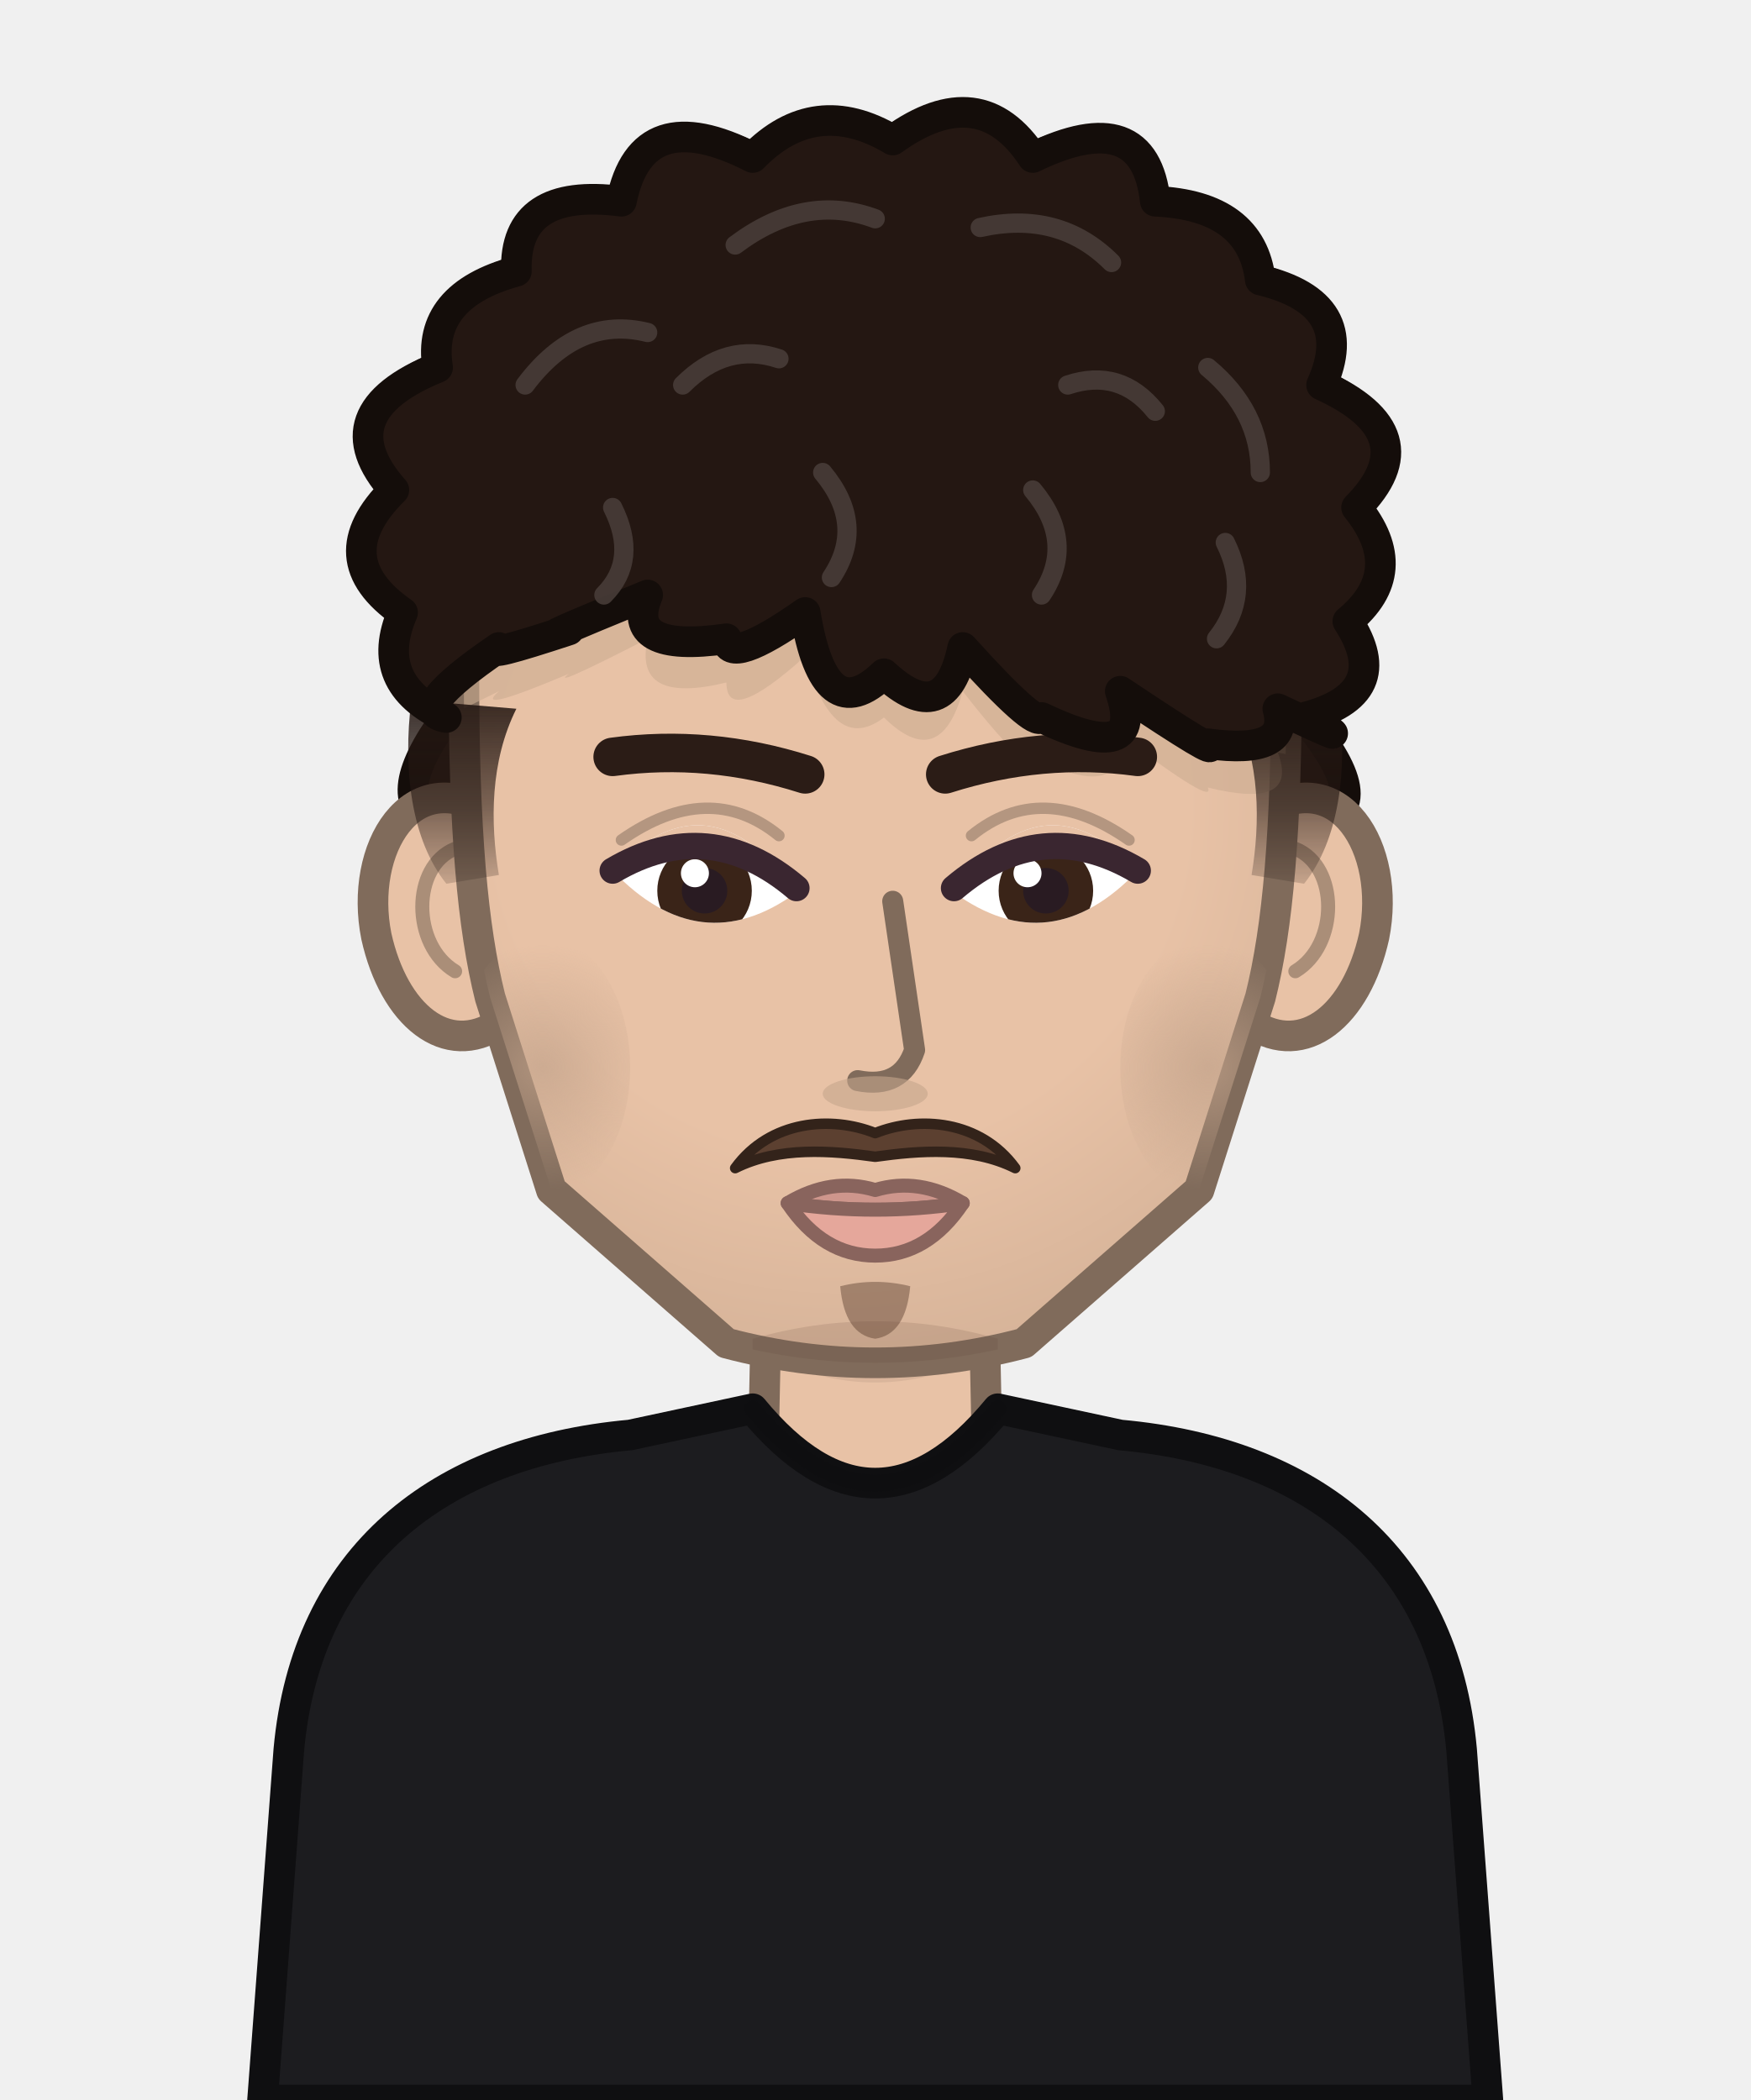
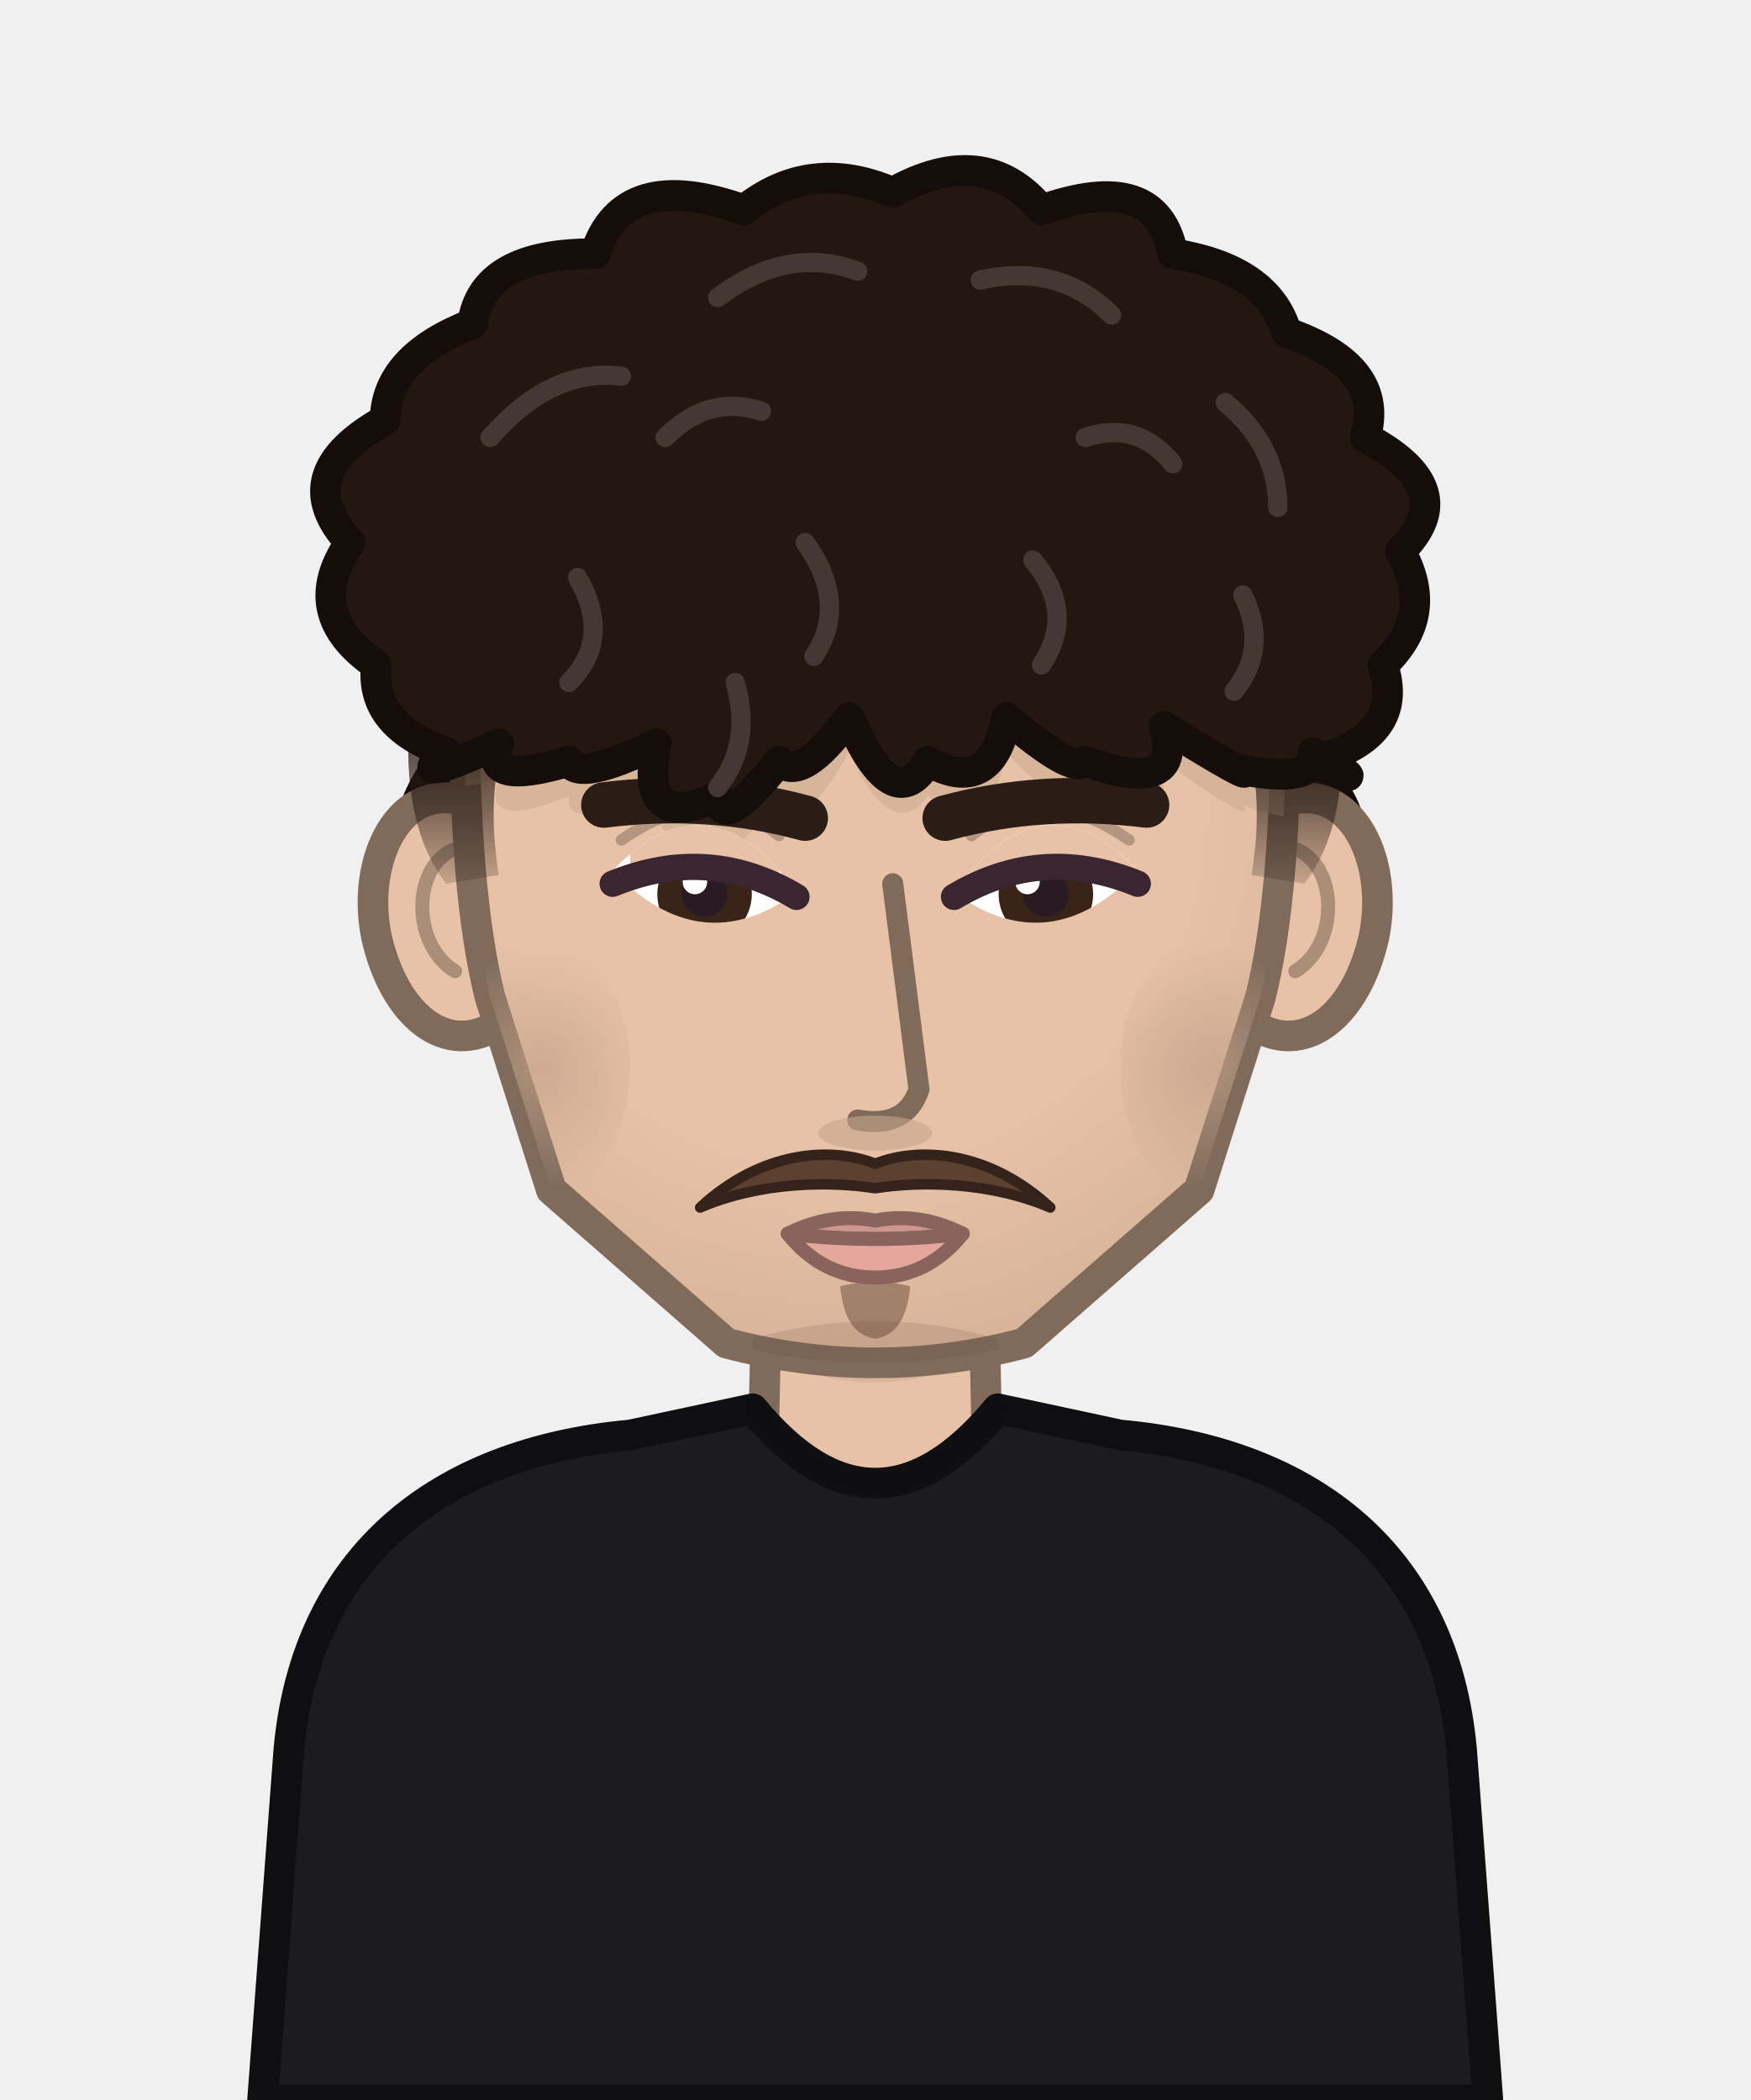
<svg xmlns="http://www.w3.org/2000/svg" viewBox="0 0 200 240" width="200" height="240">
  <defs>
    <linearGradient id="halsSchatten" gradientUnits="userSpaceOnUse" x1="0" y1="140" x2="0" y2="166">
      <stop offset="0" stop-color="#B59781" stop-opacity="0.9" />
      <stop offset="1" stop-color="#B59781" stop-opacity="0" />
    </linearGradient>
    <clipPath id="halsClip">
      <path d="M88,128 L87,176 L113,176 L112,128 Z" />
    </clipPath>
    <radialGradient id="hautB" gradientUnits="userSpaceOnUse" cx="96" cy="92" r="72">
      <stop offset="0.55" stop-color="#E8C2A6" stop-opacity="1" />
      <stop offset="1" stop-color="#D1AF95" stop-opacity="1" />
    </radialGradient>
    <clipPath id="gesichtClip">
      <path d="M100,26 C127,26 147,44 147,77 C147,95 146,106 144,114 L137,136 L117,153.5 Q100,158 83,153.5 L63,136 L56,114 C54,106 53,95 53,77 C53,44 73,26 100,26 Z" />
    </clipPath>
    <radialGradient id="wlB" gradientUnits="userSpaceOnUse" cx="62" cy="122" r="14">
      <stop offset="0" stop-color="#C3A38B" stop-opacity="0.7" />
      <stop offset="1" stop-color="#C3A38B" stop-opacity="0" />
    </radialGradient>
    <radialGradient id="wrB" gradientUnits="userSpaceOnUse" cx="138" cy="122" r="14">
      <stop offset="0" stop-color="#C3A38B" stop-opacity="0.7" />
      <stop offset="1" stop-color="#C3A38B" stop-opacity="0" />
    </radialGradient>
    <linearGradient id="taperB" gradientUnits="userSpaceOnUse" x1="0" y1="78" x2="0" y2="104">
      <stop offset="0" stop-color="#241712" stop-opacity="0.95" />
      <stop offset="0.55" stop-color="#241712" stop-opacity="0.55" />
      <stop offset="1" stop-color="#241712" stop-opacity="0.05" />
    </linearGradient>
    <clipPath id="augeB-1">
      <path d="M91,102 Q81,88 70,99.5 Q80,110 91,102 Z" />
    </clipPath>
    <clipPath id="augeBs-1">
      <path d="M91,102 Q81,88 70,99.5 Q80,110 91,102 Z" />
    </clipPath>
    <clipPath id="augeB1">
      <path d="M109,102 Q119,88 130,99.5 Q120,110 109,102 Z" />
    </clipPath>
    <clipPath id="augeBs1">
      <path d="M109,102 Q119,88 130,99.5 Q120,110 109,102 Z" />
    </clipPath>
  </defs>
  <g id="hair-back">
-     <path d="M51,82 Q43.2,77.7 46,70 Q37.9,63.4 45,56 Q38.1,47 50,42 Q49.5,33.9 59,31 Q59.5,21.8 71,23 Q73.9,12.1 86,18 Q93.2,11.5 102,16 Q111.7,9.6 118,18 Q130.1,12.4 132,23 Q142.3,23.9 144,32 Q154.4,34.8 151,44 Q162.5,49.4 155,58 Q160.1,65 154,71 Q158.7,78.8 149,82 Q157.9,92.7 150,94 Q100,99.6 50,94 Q43.9,91.7 51,82 Z" fill="#241712" stroke="#140D0A" stroke-width="3.5" stroke-linecap="round" stroke-linejoin="round" />
+     <path d="M51,86 Q42.9,82.5 43,76 Q35.1,69.8 40,62 Q33.7,54 44,48 Q44.9,40.9 54,37 Q55.9,29.2 68,29 Q71.9,19.5 85,24 Q92.8,18.7 102,22 Q112.2,16.8 119,24 Q131.5,19.8 134,29 Q144.1,31 147,38 Q157.5,41.9 156,50 Q166.4,55.7 160,63 Q163.4,70.1 158,76 Q160,83.7 150,87 Q157.7,96.3 151,97 Q100,101.4 49,97 Q44.5,94.8 51,86 Z" fill="#241712" stroke="#140D0A" stroke-width="3.5" stroke-linecap="round" stroke-linejoin="round" />
  </g>
  <g id="neck">
    <path d="M88,128 L87,176 L113,176 L112,128 Z" fill="#E8C2A6" stroke="#806B5B" stroke-width="3.5" stroke-linecap="round" stroke-linejoin="round" />
    <g clip-path="url(#halsClip)">
      <path d="M80,128 L120,128 L120,150 Q100,166 80,150 Z" fill="url(#halsSchatten)" />
    </g>
  </g>
  <g id="torso-hint">
    <path d="M30,240 L33,200 C35,178 50,166 72,164 L86,161 Q100,178 114,161 L128,164 C150,166 165,178 167,200 L170,240 Z" fill="#1C1C1F" stroke="#0F0F11" stroke-width="3.5" stroke-linecap="round" stroke-linejoin="round" />
    <path d="M86,161 Q100,178 114,161" fill="none" stroke="#0F0F11" stroke-width="2" stroke-linecap="round" stroke-linejoin="round" stroke-opacity="0.5" />
  </g>
  <g id="ears">
    <path d="M56,93 C47,87 41,97 43,107 C45,116 51,121 57,117 Z" fill="#E8C2A6" stroke="#806B5B" stroke-width="3.5" stroke-linecap="round" stroke-linejoin="round" />
    <path d="M144,93 C153,87 159,97 157,107 C155,116 149,121 143,117 Z" fill="#E8C2A6" stroke="#806B5B" stroke-width="3.5" stroke-linecap="round" stroke-linejoin="round" />
    <path d="M52,97 C47,99 47,108 52,111" fill="none" stroke="#806B5B" stroke-width="1.6" stroke-linecap="round" stroke-linejoin="round" stroke-opacity="0.6" />
    <path d="M148,97 C153,99 153,108 148,111" fill="none" stroke="#806B5B" stroke-width="1.6" stroke-linecap="round" stroke-linejoin="round" stroke-opacity="0.6" />
  </g>
  <g id="face-shape">
    <path d="M100,26 C127,26 147,44 147,77 C147,95 146,106 144,114 L137,136 L117,153.5 Q100,158 83,153.5 L63,136 L56,114 C54,106 53,95 53,77 C53,44 73,26 100,26 Z" fill="url(#hautB)" stroke="#806B5B" stroke-width="3.5" stroke-linejoin="round" />
  </g>
  <g id="shading">
    <g clip-path="url(#gesichtClip)">
-       <path d="M51,82 Q40.9,78.6 46,70 Q37.5,63.7 45,56 Q39.6,47.6 50,42 Q47.3,33.1 59,31 Q59,21.7 71,23 Q74.5,13.6 86,18 Q92.8,9.1 102,16 Q111.9,9.2 118,18 Q129.4,13.8 132,23 Q144.2,22.5 144,32 Q154.9,34.9 151,44 Q160.9,50 155,58 Q162.4,65.4 154,71 Q159,79.2 149,82 Q154.5,87.8 146,86 Q148.5,92.6 138,90 Q139,92.3 128,84 Q128.7,91.6 119,87 Q118.5,89.9 110,79 Q107.4,88.3 101,82 Q95.2,86.4 92,75 Q83,83.1 83,78 Q72.3,80.6 74,73 Q62.5,78.9 65,77 Q53.9,81.7 57,79 Q46.8,84 51,82 Z" fill="#CCAB92" fill-opacity="0.6" />
+       <path d="M51,86 Q39.7,84.2 43,76 Q33.6,70.5 40,62 Q34,54.6 44,48 Q41.3,40.2 54,37 Q54.3,28.7 68,29 Q71.7,20.1 85,24 Q92,15.1 102,22 Q112.8,15.3 119,24 Q131.7,20.4 134,29 Q147.3,29.4 147,38 Q159.2,41.9 156,50 Q166,56.3 160,63 Q166.9,71 158,76 Q161.3,84.7 150,87 Q156.8,92.7 150,90 Q152.5,95.7 142,92 Q143.6,94.6 133,87 Q133.9,94.9 124,91 Q123.8,95.2 115,86 Q113.1,96.1 106,91 Q101.9,96.5 97,86 Q91.2,96.3 89,91 Q82.4,100.4 82,95 Q74.2,98.8 75,89 Q64.5,95.8 65,91 Q54.8,95.1 57,89 Q47.3,91.8 51,86 Z" fill="#CCAB92" fill-opacity="0.6" />
    </g>
    <g clip-path="url(#gesichtClip)">
      <ellipse cx="62" cy="122" rx="10" ry="15" fill="url(#wlB)" />
      <ellipse cx="138" cy="122" rx="10" ry="15" fill="url(#wrB)" />
    </g>
  </g>
  <g id="jaw">

</g>
  <g id="taper">
    <path d="M47,80 C46,88 47,96 51,101 L57,100 C56,94 56,87 59,81 Z" fill="url(#taperB)" />
    <path d="M153,80 C154,88 153,96 149,101 L143,100 C144,94 144,87 141,81 Z" fill="url(#taperB)" />
  </g>
  <g id="goatee">
    <g clip-path="url(#gesichtClip)">
      <path d="M96,147 Q100,146 104,147 Q103.5,152.5 100,153 Q96.5,152.5 96,147 Z" fill="#5C4030" fill-opacity="0.45" />
      <path d="M86,153 Q100,149 114,153 L114,162 L86,162 Z" fill="#5C4030" fill-opacity="0.14" />
    </g>
  </g>
  <g id="eyes">
    <path d="M91,102 Q81,88 70,99.5 Q80,110 91,102 Z" fill="#FFFFFF" />
    <g clip-path="url(#augeB-1)">
-       <circle cx="80.5" cy="101.8" r="5.4" fill="#3A2418" />
-       <circle cx="80.5" cy="101.8" r="2.6" fill="#291B22" />
-       <circle cx="79.4" cy="99.8" r="1.6" fill="#FFFFFF" />
-       <path d="M89,92 L72,92 L72,99.5 Q81,93 89,101.5 Z" fill="#E8C2A6" />
+       <circle cx="80.5" cy="102.2" r="5.4" fill="#3A2418" />
+       <circle cx="80.5" cy="102.2" r="2.6" fill="#291B22" />
+       <circle cx="79.4" cy="100.8" r="1.4" fill="#FFFFFF" />
+       <path d="M89,92 L72,92 L72,101 Q81,96.5 89,102.5 Z" fill="#E8C2A6" />
    </g>
-     <path d="M91,101.5 Q81,93 70,99.5" fill="none" stroke="#3A2630" stroke-width="3" stroke-linecap="round" stroke-linejoin="round" />
+     <path d="M91,102.5 Q81,96.5 70,101" fill="none" stroke="#3A2630" stroke-width="3" stroke-linecap="round" stroke-linejoin="round" />
    <path d="M89,95.5 Q81,89 71,96" fill="none" stroke="#806B5B" stroke-width="1.3" stroke-linecap="round" stroke-linejoin="round" stroke-opacity="0.5" />
    <path d="M109,102 Q119,88 130,99.5 Q120,110 109,102 Z" fill="#FFFFFF" />
    <g clip-path="url(#augeB1)">
-       <circle cx="119.5" cy="101.8" r="5.4" fill="#3A2418" />
-       <circle cx="119.5" cy="101.8" r="2.6" fill="#291B22" />
-       <circle cx="117.4" cy="99.8" r="1.6" fill="#FFFFFF" />
-       <path d="M107,92 L132,92 L132,99.5 Q119,93 107,101.5 Z" fill="#E8C2A6" />
+       <circle cx="119.5" cy="102.2" r="5.4" fill="#3A2418" />
+       <circle cx="119.5" cy="102.2" r="2.6" fill="#291B22" />
+       <circle cx="117.4" cy="100.8" r="1.4" fill="#FFFFFF" />
+       <path d="M107,92 L132,92 L132,101 Q119,96.5 107,102.5 Z" fill="#E8C2A6" />
    </g>
-     <path d="M109,101.5 Q119,93 130,99.5" fill="none" stroke="#3A2630" stroke-width="3" stroke-linecap="round" stroke-linejoin="round" />
+     <path d="M109,102.5 Q119,96.5 130,101" fill="none" stroke="#3A2630" stroke-width="3" stroke-linecap="round" stroke-linejoin="round" />
    <path d="M111,95.5 Q119,89 129,96" fill="none" stroke="#806B5B" stroke-width="1.3" stroke-linecap="round" stroke-linejoin="round" stroke-opacity="0.5" />
  </g>
  <g id="eyes-smile" display="none">
    <g clip-path="url(#augeBs-1)">
      <path d="M69,107 Q81,100 93,106 L93,115 L69,115 Z" fill="#E8C2A6" />
    </g>
    <path d="M72,106 Q81,101 90,105.5" fill="none" stroke="#806B5B" stroke-width="1.4" stroke-linecap="round" stroke-linejoin="round" stroke-opacity="0.55" />
    <g clip-path="url(#augeBs1)">
      <path d="M107,107 Q119,100 131,106 L131,115 L107,115 Z" fill="#E8C2A6" />
    </g>
    <path d="M110,106 Q119,101 128,105.5" fill="none" stroke="#806B5B" stroke-width="1.4" stroke-linecap="round" stroke-linejoin="round" stroke-opacity="0.55" />
  </g>
  <g id="brows">
-     <path d="M92,88.5 Q81,85 70,86.5" fill="none" stroke="#2B1C16" stroke-width="4.4" stroke-linecap="round" stroke-linejoin="round" />
-     <path d="M108,88.5 Q119,85 130,86.5" fill="none" stroke="#2B1C16" stroke-width="4.4" stroke-linecap="round" stroke-linejoin="round" />
+     <path d="M92,93.5 Q81,90.5 69,92" fill="none" stroke="#2B1C16" stroke-width="5.2" stroke-linecap="round" stroke-linejoin="round" />
+     <path d="M108,93.5 Q119,90.5 131,92" fill="none" stroke="#2B1C16" stroke-width="5.2" stroke-linecap="round" stroke-linejoin="round" />
  </g>
  <g id="nose">
-     <path d="M102,103 L104.5,120 Q103,124.5 98,123.5" fill="none" stroke="#806B5B" stroke-width="2.4" stroke-linecap="round" stroke-linejoin="round" />
-     <ellipse cx="100" cy="125" rx="6" ry="2" fill="#C5A58D" fill-opacity="0.6" />
+     <path d="M102,101 L105,124.5 Q103.5,129 98,128" fill="none" stroke="#806B5B" stroke-width="2.4" stroke-linecap="round" stroke-linejoin="round" />
+     <ellipse cx="100" cy="129.5" rx="6.5" ry="2" fill="#C5A58D" fill-opacity="0.6" />
  </g>
  <g id="mustache">
-     <path d="M100,129.5 C95,127.5 88,128 84,133.5 C89,131 95,131.5 100,132.2 C105,131.5 111,131 116,133.5 C112,128 105,127.5 100,129.5 Z" fill="#5C4030" stroke="#33231A" stroke-width="1.2" stroke-linecap="round" stroke-linejoin="round" />
+     <path d="M100,133 C95,131 87,131.5 80,138 C87,135 95,135 100,135.8 C105,135 113,135 120,138 C113,131.5 105,131 100,133 Z" fill="#5C4030" stroke="#33231A" stroke-width="1.2" stroke-linecap="round" stroke-linejoin="round" />
  </g>
  <g id="mouth-neutral">
-     <path d="M90,137.5 Q95,134.5 100,136 Q105,134.5 110,137.5 Q100,139 90,137.5 Z" fill="#CE968C" stroke="#89645D" stroke-width="1.6" stroke-linecap="round" stroke-linejoin="round" />
-     <path d="M90,137.5 Q100,139 110,137.5 Q106,143.5 100,143.5 Q94,143.5 90,137.5 Z" fill="#E5A79B" stroke="#89645D" stroke-width="1.6" stroke-linecap="round" stroke-linejoin="round" />
+     <path d="M90,141 Q95,138.5 100,139.5 Q105,138.5 110,141 Q100,142.2 90,141 Z" fill="#CE968C" stroke="#89645D" stroke-width="1.6" stroke-linecap="round" stroke-linejoin="round" />
+     <path d="M90,141 Q100,142.2 110,141 Q106,146 100,146 Q94,146 90,141 Z" fill="#E5A79B" stroke="#89645D" stroke-width="1.6" stroke-linecap="round" stroke-linejoin="round" />
  </g>
  <g id="mouth-smile" display="none">
-     <path d="M88,135.5 Q100,139 112,135.5 Q109,146 100,146 Q91,146 88,135.5 Z" fill="#6B2335" stroke="#72544E" stroke-width="1.6" stroke-linecap="round" stroke-linejoin="round" />
-     <path d="M90,136.5 Q100,139.5 110,136.5 L109,139 Q100,141.5 91,139 Z" fill="#FFFFFF" />
-     <path d="M94,144 Q100,141.5 106,144 Q100,146.5 94,144 Z" fill="#F07A8A" />
+     <path d="M88,139 Q100,142.5 112,139 Q109,149.5 100,149.5 Q91,149.5 88,139 Z" fill="#6B2335" stroke="#72544E" stroke-width="1.6" stroke-linecap="round" stroke-linejoin="round" />
+     <path d="M90,140 Q100,143 110,140 L109,142.5 Q100,145 91,142.5 Z" fill="#FFFFFF" />
+     <path d="M94,147.5 Q100,145 106,147.5 Q100,150 94,147.5 Z" fill="#F07A8A" />
  </g>
  <g id="hair-front">
-     <path d="M51,82 Q42.5,78.1 46,70 Q37.1,63.8 45,56 Q37.2,47.2 50,42 Q48.7,33.8 59,31 Q58.7,21.4 71,23 Q73.3,11.5 86,18 Q93.1,10.7 102,16 Q112,8.8 118,18 Q130.8,11.8 132,23 Q143,23.5 144,32 Q155.2,34.7 151,44 Q163.3,49.6 155,58 Q160.9,65.3 154,71 Q159.4,79.3 149,82 Q156.8,86.1 146,81 Q147.5,86.3 138,85 Q139.8,86.9 128,79 Q131,87.7 119,82 Q118.3,83.2 110,74 Q108,83.5 101,77 Q94.2,83.6 92,70 Q83.2,76.2 83,73 Q71.2,74.7 74,68 Q59.8,73.8 65,72 Q55,75.3 57,74 Q46.3,81.3 51,82 Z" fill="#241712" stroke="#140D0A" stroke-width="3.5" stroke-linecap="round" stroke-linejoin="round" />
-     <path d="M60,44 q6,-8 14,-6" fill="none" stroke="#473C38" stroke-width="2.2" stroke-linecap="round" stroke-linejoin="round" stroke-opacity="0.9" />
-     <path d="M84,28 q8,-6 16,-3" fill="none" stroke="#473C38" stroke-width="2.2" stroke-linecap="round" stroke-linejoin="round" stroke-opacity="0.9" />
-     <path d="M112,26 q9,-2 15,4" fill="none" stroke="#473C38" stroke-width="2.2" stroke-linecap="round" stroke-linejoin="round" stroke-opacity="0.9" />
-     <path d="M138,42 q6,5 6,12" fill="none" stroke="#473C38" stroke-width="2.2" stroke-linecap="round" stroke-linejoin="round" stroke-opacity="0.9" />
-     <path d="M70,58 q3,6 -1,10" fill="none" stroke="#473C38" stroke-width="2.2" stroke-linecap="round" stroke-linejoin="round" stroke-opacity="0.9" />
-     <path d="M94,54 q5,6 1,12" fill="none" stroke="#473C38" stroke-width="2.2" stroke-linecap="round" stroke-linejoin="round" stroke-opacity="0.9" />
-     <path d="M118,56 q5,6 1,12" fill="none" stroke="#473C38" stroke-width="2.2" stroke-linecap="round" stroke-linejoin="round" stroke-opacity="0.9" />
-     <path d="M140,62 q3,6 -1,11" fill="none" stroke="#473C38" stroke-width="2.2" stroke-linecap="round" stroke-linejoin="round" stroke-opacity="0.9" />
-     <path d="M78,44 q5,-5 11,-3" fill="none" stroke="#473C38" stroke-width="2.2" stroke-linecap="round" stroke-linejoin="round" stroke-opacity="0.9" />
-     <path d="M122,44 q6,-2 10,3" fill="none" stroke="#473C38" stroke-width="2.2" stroke-linecap="round" stroke-linejoin="round" stroke-opacity="0.9" />
+     <path d="M51,86 Q42.2,82.9 43,76 Q34.4,70.1 40,62 Q32.8,54.2 44,48 Q44.1,40.8 54,37 Q55.1,28.9 68,29 Q71.2,19 85,24 Q92.6,17.9 102,22 Q112.5,16.1 119,24 Q132.2,19.3 134,29 Q144.9,30.7 147,38 Q158.4,41.9 156,50 Q167.2,55.9 160,63 Q164.1,70.3 158,76 Q160.7,84.2 150,87 Q158.1,90.8 150,86 Q150.5,89.6 142,88 Q143.5,89.5 133,83 Q135.4,91.1 124,87 Q122.7,88.6 115,82 Q113.3,91.1 106,87 Q102.1,93.7 97,82 Q91.6,89.5 89,87 Q82.3,95.4 82,91 Q72.9,95.3 75,85 Q66.1,89.4 65,87 Q55,90 57,85 Q46,90 51,86 Z" fill="#241712" stroke="#140D0A" stroke-width="3.5" stroke-linecap="round" stroke-linejoin="round" />
+     <path d="M56,50 q7,-8 15,-7" fill="none" stroke="#473C38" stroke-width="2.2" stroke-linecap="round" stroke-linejoin="round" stroke-opacity="0.9" />
+     <path d="M82,34 q8,-6 16,-3" fill="none" stroke="#473C38" stroke-width="2.2" stroke-linecap="round" stroke-linejoin="round" stroke-opacity="0.9" />
+     <path d="M112,32 q9,-2 15,4" fill="none" stroke="#473C38" stroke-width="2.2" stroke-linecap="round" stroke-linejoin="round" stroke-opacity="0.9" />
+     <path d="M140,46 q6,5 6,12" fill="none" stroke="#473C38" stroke-width="2.2" stroke-linecap="round" stroke-linejoin="round" stroke-opacity="0.9" />
+     <path d="M66,66 q4,7 -1,12" fill="none" stroke="#473C38" stroke-width="2.2" stroke-linecap="round" stroke-linejoin="round" stroke-opacity="0.9" />
+     <path d="M92,62 q5,7 1,13" fill="none" stroke="#473C38" stroke-width="2.2" stroke-linecap="round" stroke-linejoin="round" stroke-opacity="0.9" />
+     <path d="M118,64 q5,6 1,12" fill="none" stroke="#473C38" stroke-width="2.2" stroke-linecap="round" stroke-linejoin="round" stroke-opacity="0.9" />
+     <path d="M142,68 q3,6 -1,11" fill="none" stroke="#473C38" stroke-width="2.2" stroke-linecap="round" stroke-linejoin="round" stroke-opacity="0.9" />
+     <path d="M76,50 q5,-5 11,-3" fill="none" stroke="#473C38" stroke-width="2.2" stroke-linecap="round" stroke-linejoin="round" stroke-opacity="0.9" />
+     <path d="M124,50 q6,-2 10,3" fill="none" stroke="#473C38" stroke-width="2.2" stroke-linecap="round" stroke-linejoin="round" stroke-opacity="0.9" />
+     <path d="M84,78 q2,7 -2,12" fill="none" stroke="#473C38" stroke-width="2.2" stroke-linecap="round" stroke-linejoin="round" stroke-opacity="0.9" />
  </g>
</svg>
